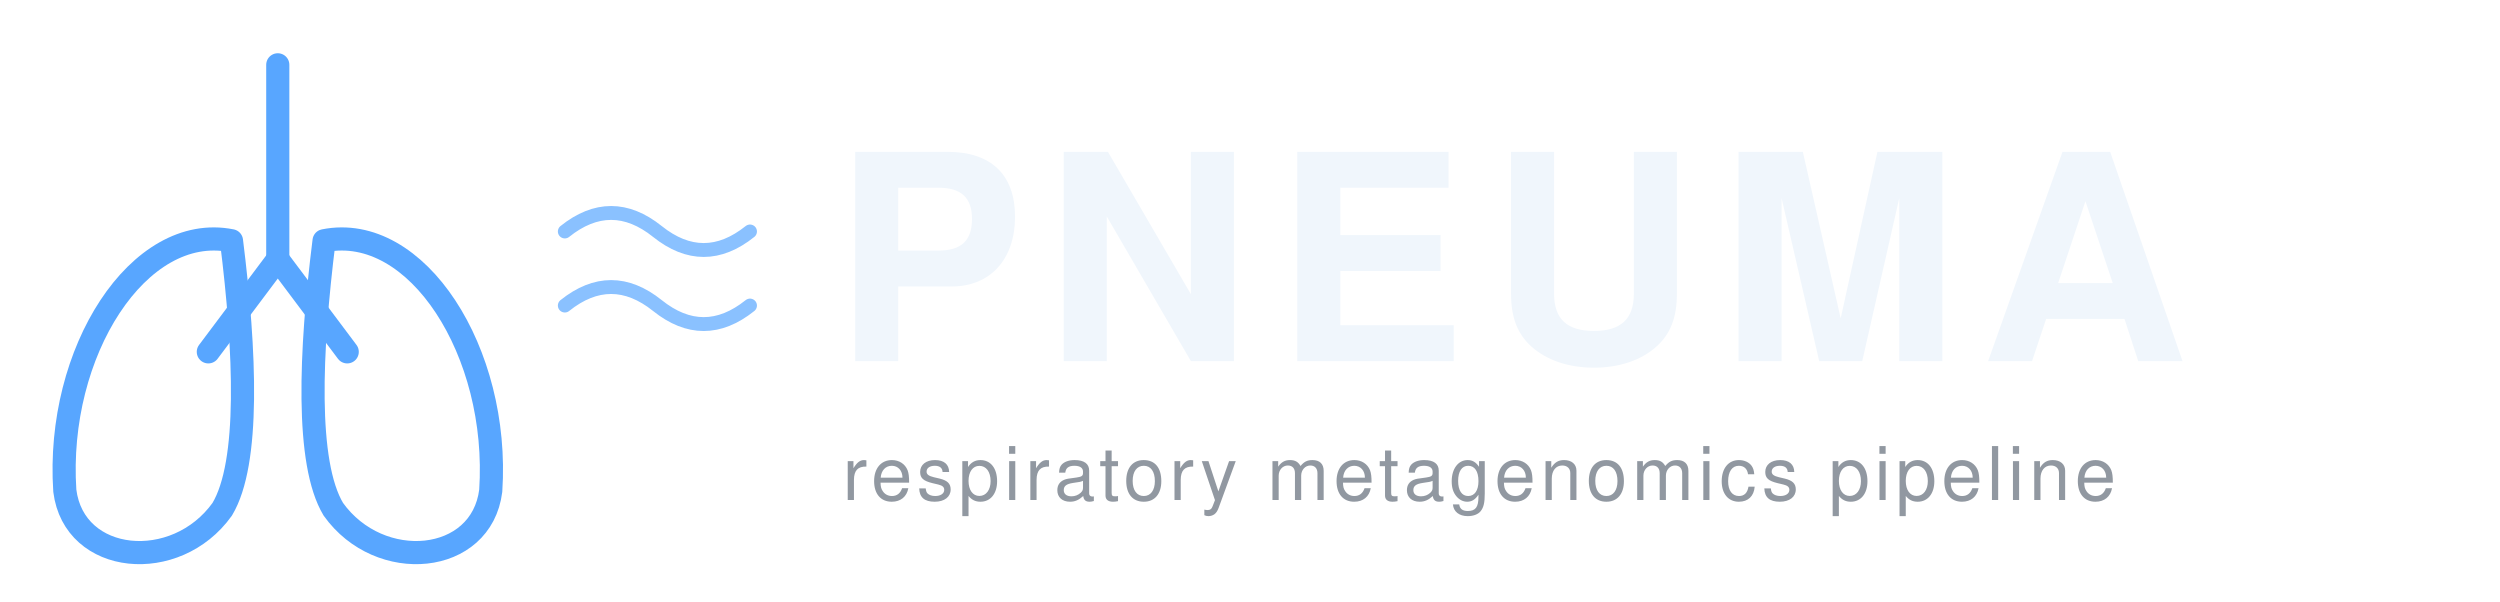
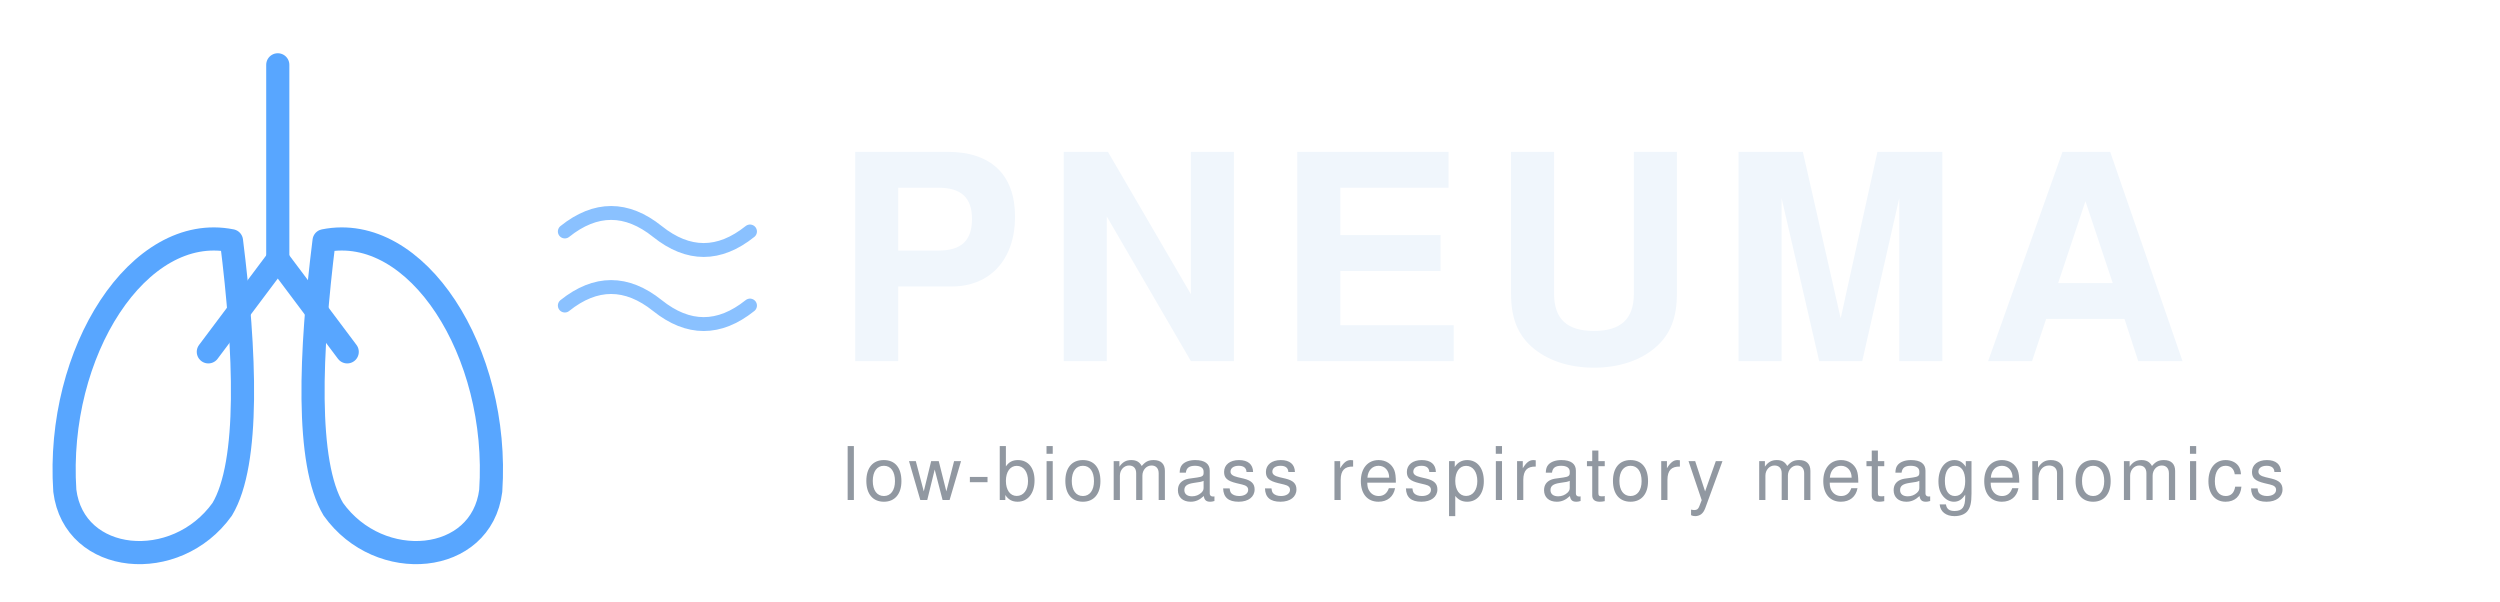
<svg xmlns="http://www.w3.org/2000/svg" viewBox="0 0 540 130" width="540" height="130" role="img" aria-label="PNEUMA, respiratory metagenomics pipeline">
  <g fill="none" stroke="#58a6ff" stroke-width="5" stroke-linecap="round" stroke-linejoin="round">
    <path d="M60 14 V56" />
    <path d="M60 56 L45 76" />
    <path d="M60 56 L75 76" />
    <path d="M50 52 C30 48 12 76 14 106 C16 122 38 124 48 110 C54 100 53 76 50 52 Z" />
    <path d="M70 52 C90 48 108 76 106 106 C104 122 82 124 72 110 C66 100 67 76 70 52 Z" />
  </g>
  <g fill="none" stroke="#58a6ff" stroke-width="3" stroke-linecap="round" opacity="0.7">
    <path d="M122 50 q10 -8 20 0 t20 0" />
    <path d="M122 66 q10 -8 20 0 t20 0" />
  </g>
  <text x="180" y="78" font-family="'Helvetica Neue', Helvetica, Arial, sans-serif" font-size="62" font-weight="700" letter-spacing="5" fill="#f0f6fc">PNEUMA</text>
-   <text x="182" y="108" font-family="'Helvetica Neue', Helvetica, Arial, sans-serif" font-size="16" letter-spacing="1" fill="#9198a1">respiratory metagenomics pipeline</text>
+   <text x="182" y="108" font-family="'Helvetica Neue', Helvetica, Arial, sans-serif" font-size="16" letter-spacing="1" fill="#9198a1">low-biomass respiratory metagenomics</text>
</svg>
